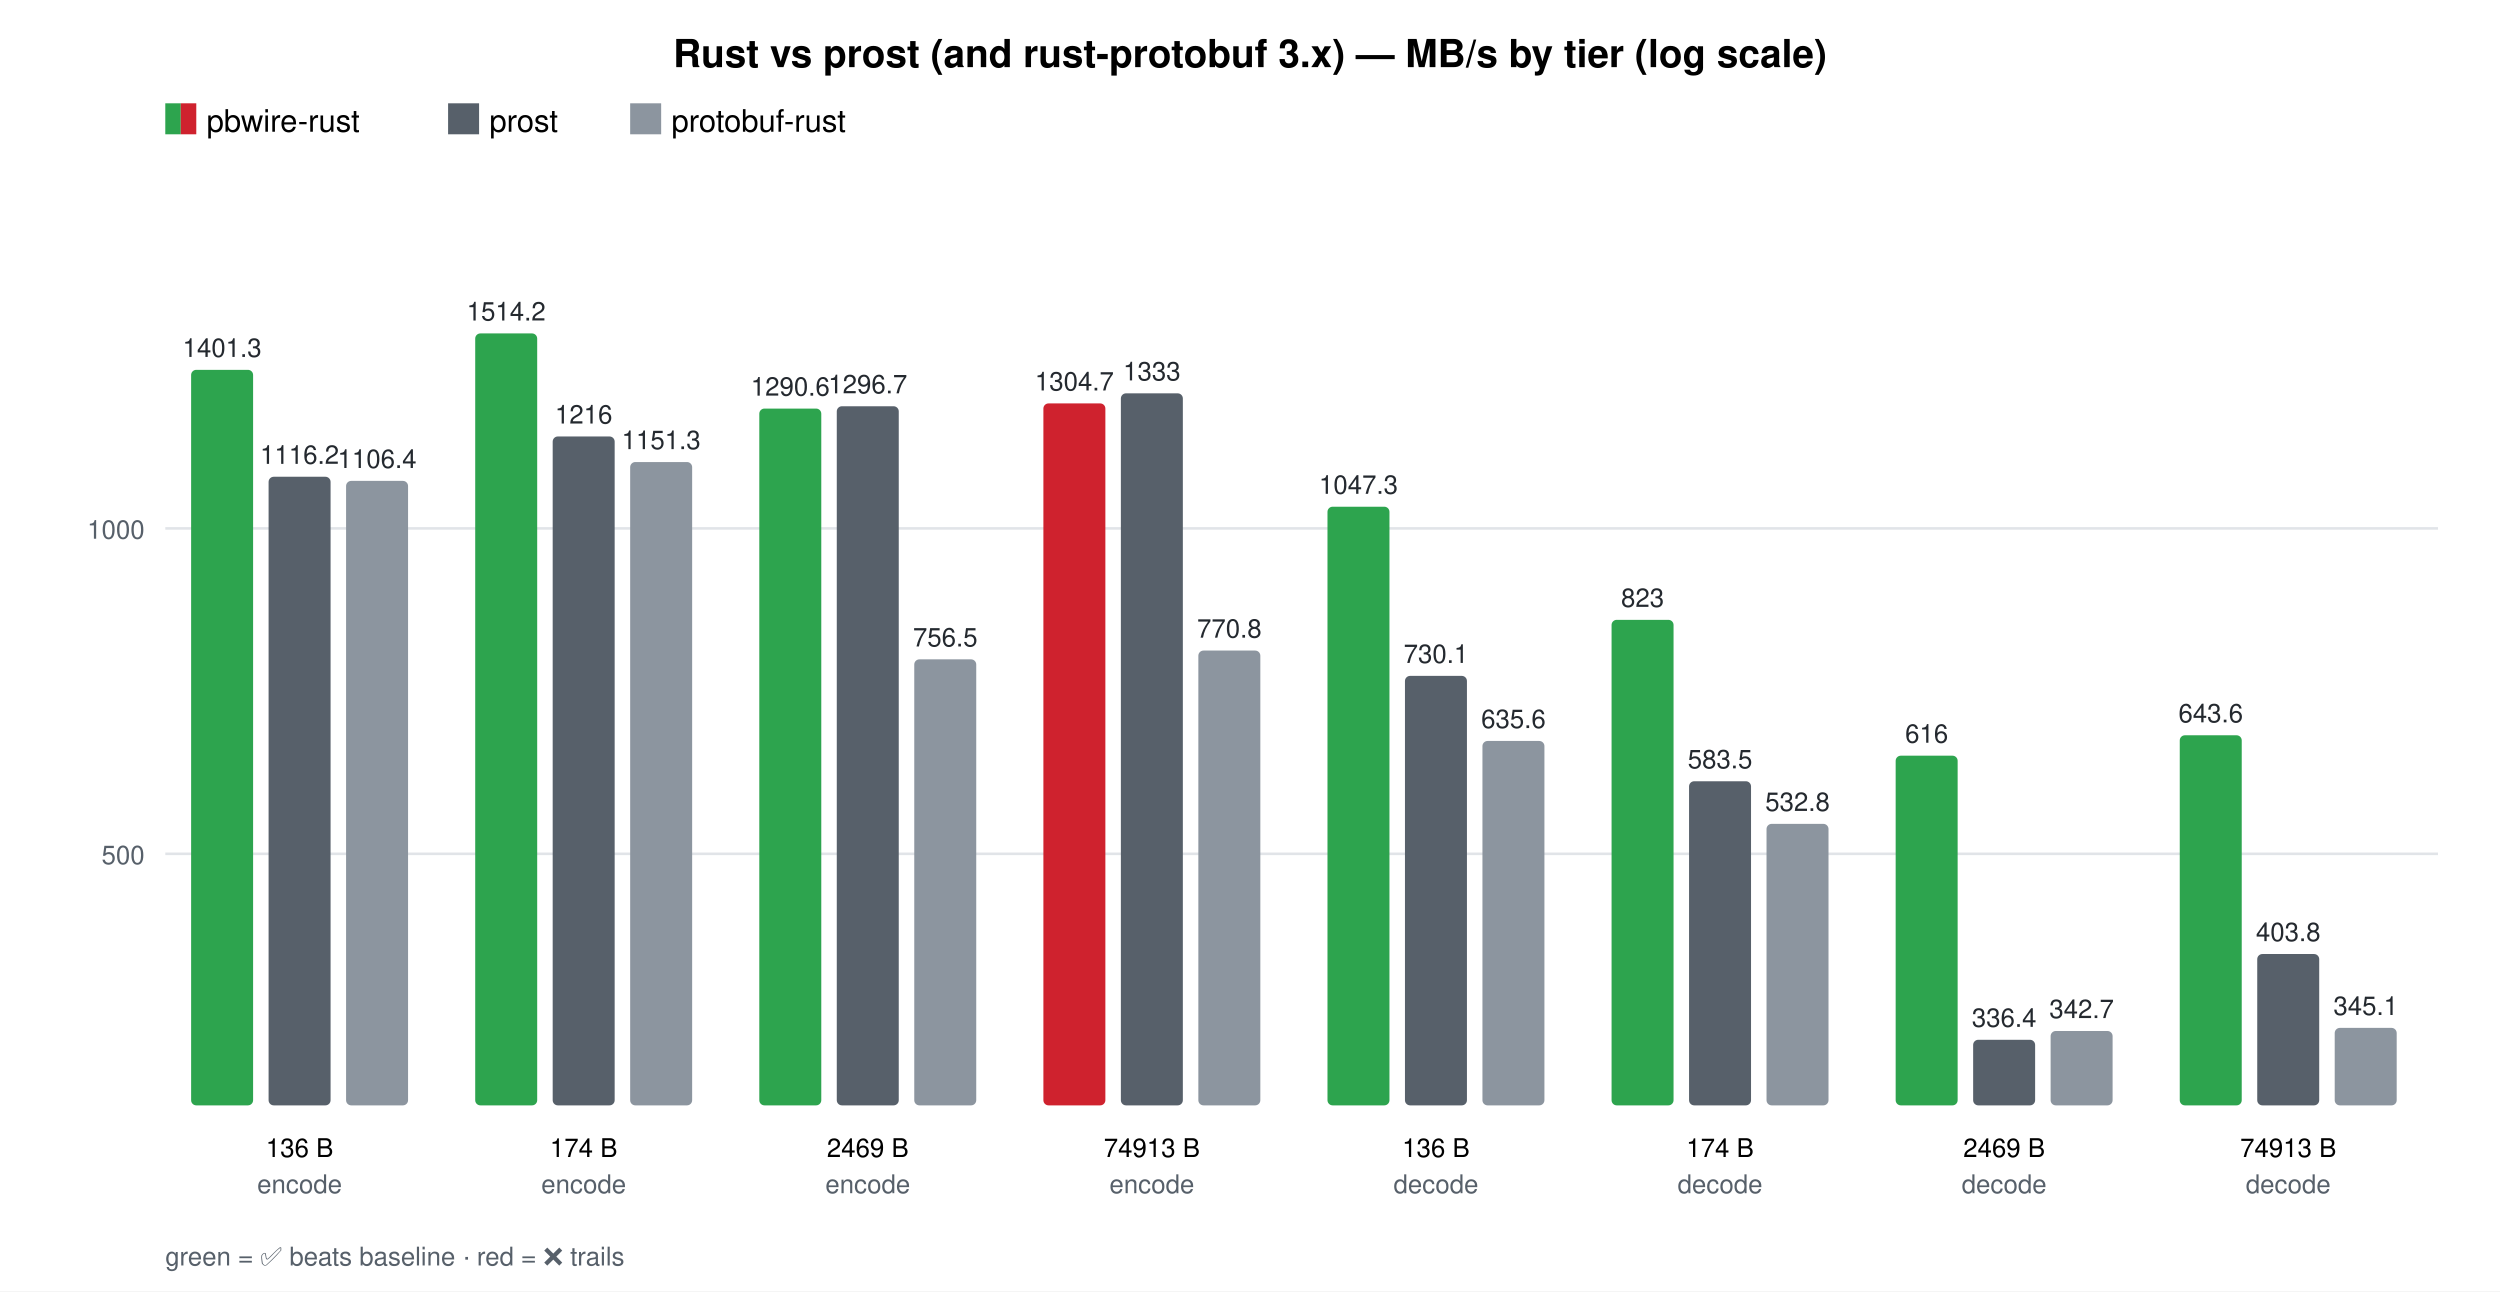
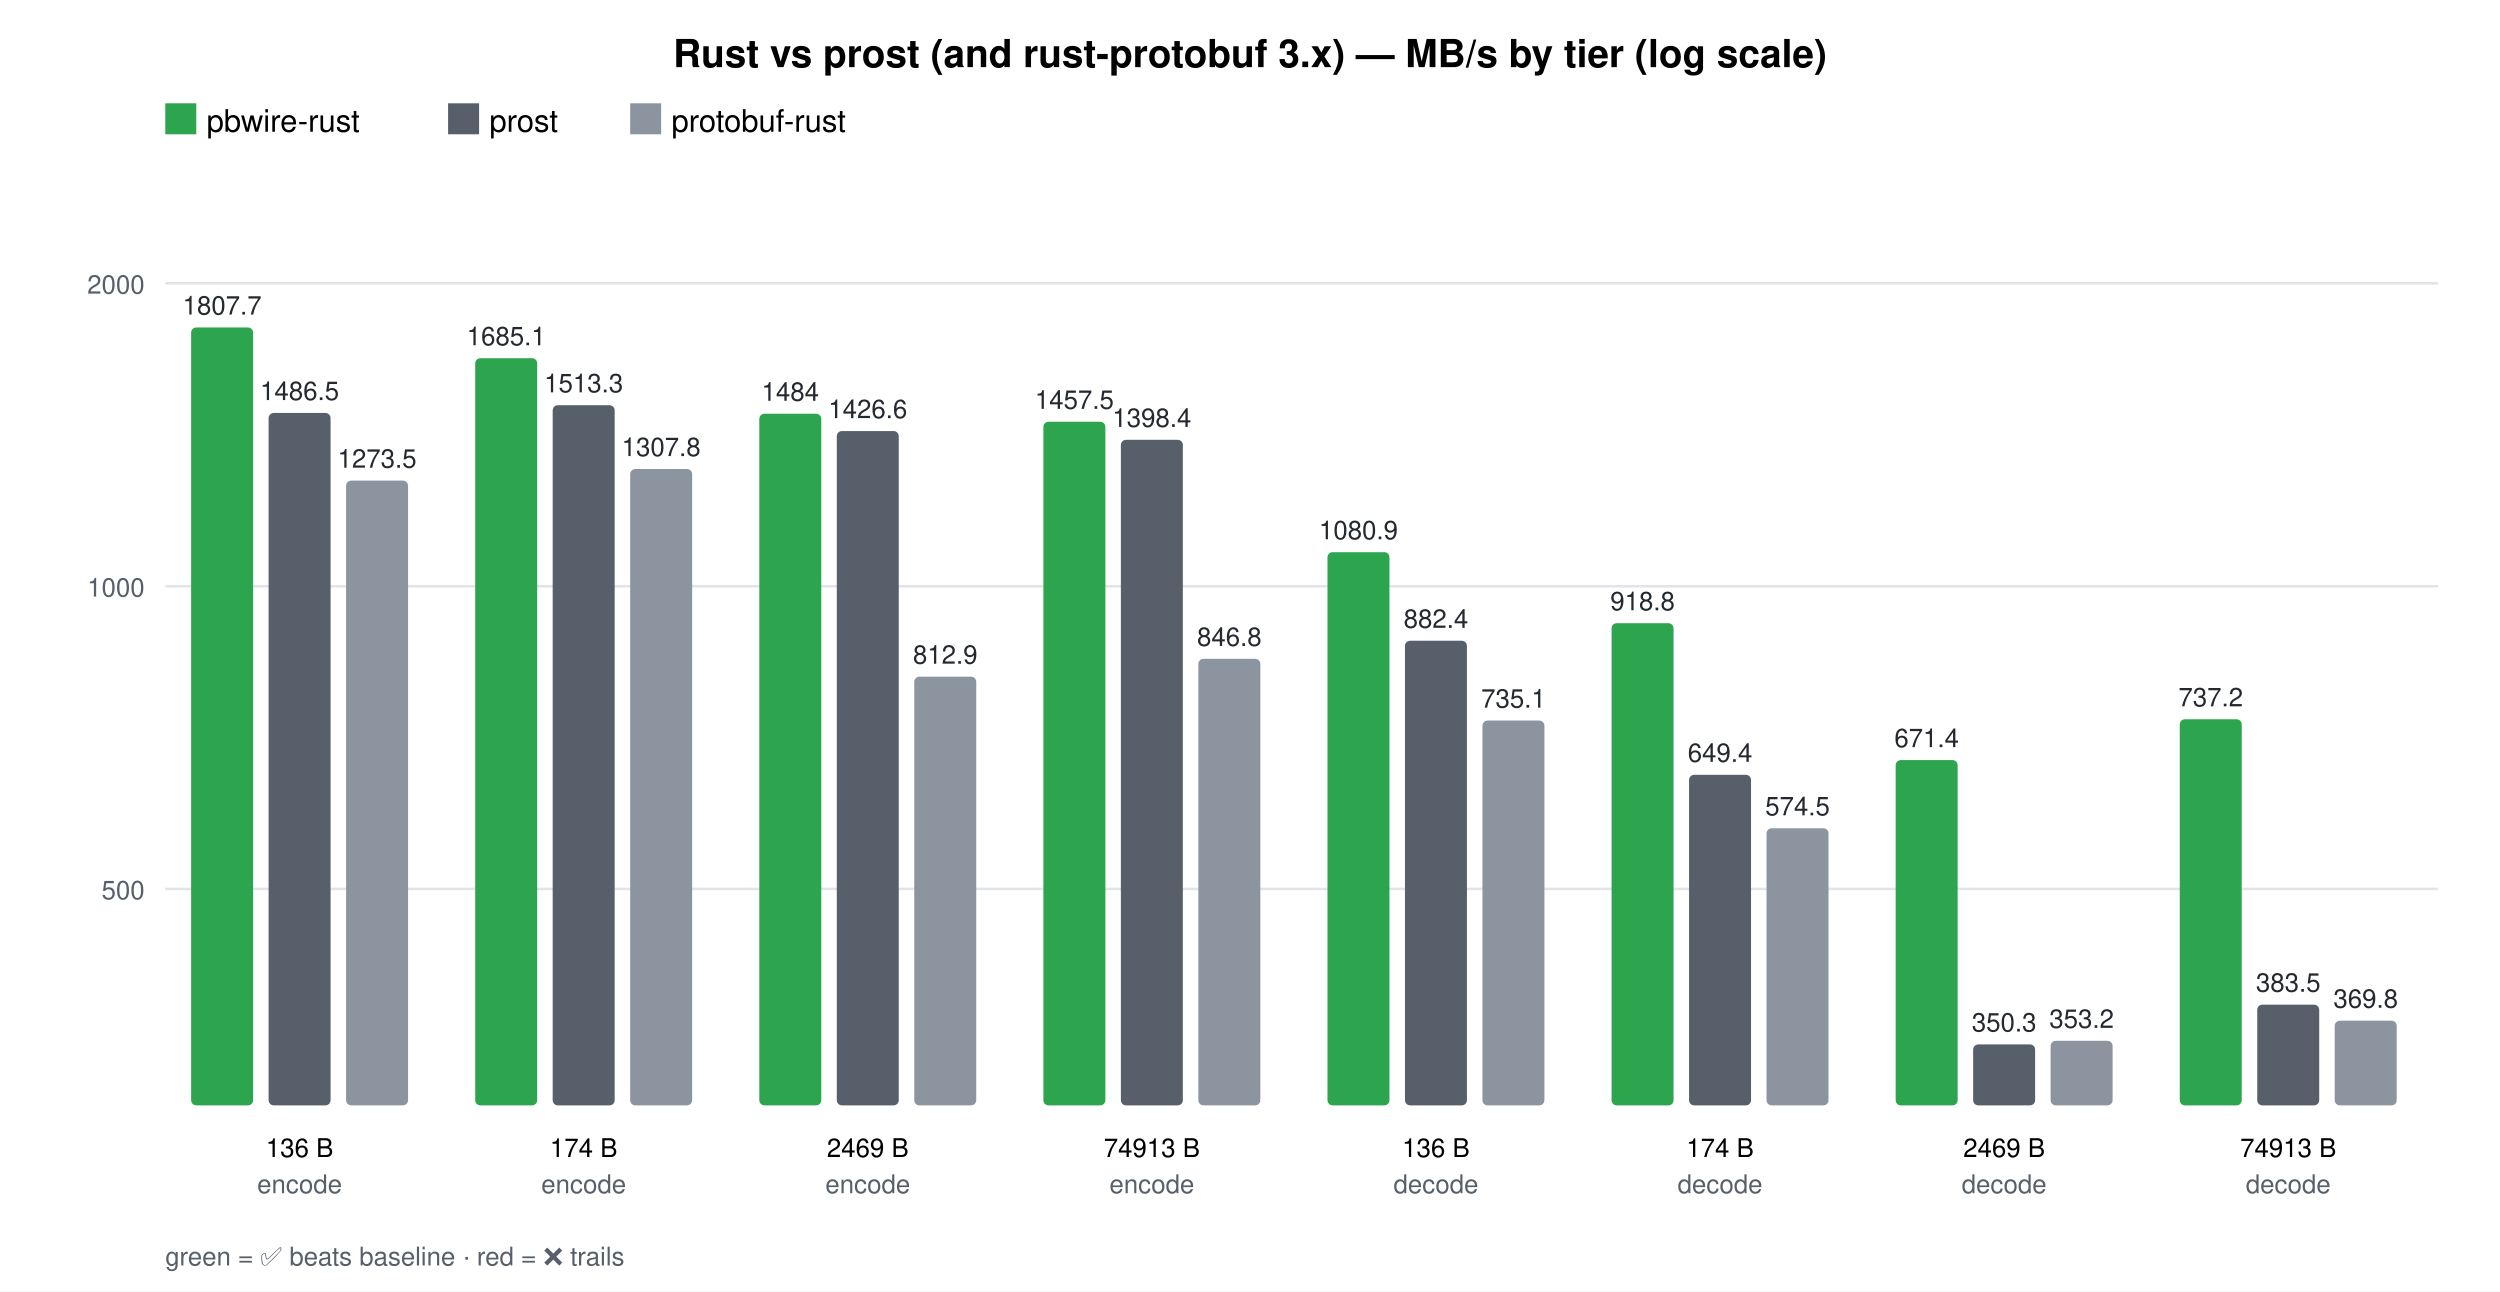
<svg xmlns="http://www.w3.org/2000/svg" width="968" height="500" font-family="Helvetica, Arial, sans-serif">
  <rect width="968" height="500" fill="#ffffff" />
  <text x="484.0" y="26" text-anchor="middle" font-size="15" font-weight="bold">Rust vs prost (and rust-protobuf 3.x) — MB/s by tier (log scale)</text>
-   <rect x="64" y="40" width="6" height="12" fill="#2da44e" />
-   <rect x="70" y="40" width="6" height="12" fill="#cf222e" />
+   <rect x="64" y="40" width="12" height="12" fill="#2da44e" />
  <text x="80" y="51" font-size="12">pbwire-rust</text>
  <rect x="173.5" y="40" width="12" height="12" fill="#57606a" />
  <text x="189.5" y="51" font-size="12">prost</text>
  <rect x="244.0" y="40" width="12" height="12" fill="#8c959f" />
  <text x="260.0" y="51" font-size="12">protobuf-rust</text>
-   <line x1="64" y1="330.6" x2="944" y2="330.6" stroke="#e1e4e8" />
-   <text x="56" y="334.6" text-anchor="end" font-size="10" fill="#57606a">500</text>
-   <line x1="64" y1="204.6" x2="944" y2="204.6" stroke="#e1e4e8" />
-   <text x="56" y="208.6" text-anchor="end" font-size="10" fill="#57606a">1000</text>
+   <line x1="64" y1="344.2" x2="944" y2="344.2" stroke="#e1e4e8" />
+   <text x="56" y="348.2" text-anchor="end" font-size="10" fill="#57606a">500</text>
+   <line x1="64" y1="227.0" x2="944" y2="227.0" stroke="#e1e4e8" />
+   <text x="56" y="231.0" text-anchor="end" font-size="10" fill="#57606a">1000</text>
+   <line x1="64" y1="109.7" x2="944" y2="109.7" stroke="#e1e4e8" />
+   <text x="56" y="113.7" text-anchor="end" font-size="10" fill="#57606a">2000</text>
  <text x="116.0" y="448" text-anchor="middle" font-size="10">136 B</text>
  <text x="116.0" y="462" text-anchor="middle" font-size="10" fill="#57606a">encode</text>
-   <rect x="74.0" y="143.2" width="24" height="284.8" rx="2" fill="#2da44e" />
-   <text x="86.0" y="138.2" text-anchor="middle" font-size="10" fill="#24292f">1401.3</text>
-   <rect x="104.0" y="184.6" width="24" height="243.4" rx="2" fill="#57606a" />
-   <text x="116.0" y="179.6" text-anchor="middle" font-size="10" fill="#24292f">1116.2</text>
-   <rect x="134.0" y="186.2" width="24" height="241.8" rx="2" fill="#8c959f" />
-   <text x="146.0" y="181.2" text-anchor="middle" font-size="10" fill="#24292f">1106.4</text>
+   <rect x="74.0" y="126.8" width="24" height="301.2" rx="2" fill="#2da44e" />
+   <text x="86.0" y="121.8" text-anchor="middle" font-size="10" fill="#24292f">1807.7</text>
+   <rect x="104.0" y="159.9" width="24" height="268.1" rx="2" fill="#57606a" />
+   <text x="116.0" y="154.9" text-anchor="middle" font-size="10" fill="#24292f">1486.5</text>
+   <rect x="134.0" y="186.1" width="24" height="241.9" rx="2" fill="#8c959f" />
+   <text x="146.0" y="181.1" text-anchor="middle" font-size="10" fill="#24292f">1273.5</text>
  <text x="226.0" y="448" text-anchor="middle" font-size="10">174 B</text>
  <text x="226.0" y="462" text-anchor="middle" font-size="10" fill="#57606a">encode</text>
-   <rect x="184.0" y="129.1" width="24" height="298.9" rx="2" fill="#2da44e" />
-   <text x="196.0" y="124.1" text-anchor="middle" font-size="10" fill="#24292f">1514.2</text>
-   <rect x="214.0" y="169.0" width="24" height="259.0" rx="2" fill="#57606a" />
-   <text x="226.0" y="164.0" text-anchor="middle" font-size="10" fill="#24292f">1216</text>
-   <rect x="244.0" y="178.9" width="24" height="249.1" rx="2" fill="#8c959f" />
-   <text x="256.0" y="173.9" text-anchor="middle" font-size="10" fill="#24292f">1151.3</text>
+   <rect x="184.0" y="138.7" width="24" height="289.3" rx="2" fill="#2da44e" />
+   <text x="196.0" y="133.7" text-anchor="middle" font-size="10" fill="#24292f">1685.1</text>
+   <rect x="214.0" y="156.9" width="24" height="271.1" rx="2" fill="#57606a" />
+   <text x="226.0" y="151.9" text-anchor="middle" font-size="10" fill="#24292f">1513.3</text>
+   <rect x="244.0" y="181.6" width="24" height="246.4" rx="2" fill="#8c959f" />
+   <text x="256.0" y="176.6" text-anchor="middle" font-size="10" fill="#24292f">1307.8</text>
  <text x="336.0" y="448" text-anchor="middle" font-size="10">2469 B</text>
  <text x="336.0" y="462" text-anchor="middle" font-size="10" fill="#57606a">encode</text>
-   <rect x="294.0" y="158.2" width="24" height="269.8" rx="2" fill="#2da44e" />
-   <text x="306.0" y="153.2" text-anchor="middle" font-size="10" fill="#24292f">1290.6</text>
-   <rect x="324.0" y="157.3" width="24" height="270.7" rx="2" fill="#57606a" />
-   <text x="336.0" y="152.3" text-anchor="middle" font-size="10" fill="#24292f">1296.7</text>
-   <rect x="354.0" y="255.3" width="24" height="172.7" rx="2" fill="#8c959f" />
-   <text x="366.0" y="250.3" text-anchor="middle" font-size="10" fill="#24292f">756.5</text>
+   <rect x="294.0" y="160.2" width="24" height="267.8" rx="2" fill="#2da44e" />
+   <text x="306.0" y="155.2" text-anchor="middle" font-size="10" fill="#24292f">1484</text>
+   <rect x="324.0" y="166.9" width="24" height="261.1" rx="2" fill="#57606a" />
+   <text x="336.0" y="161.9" text-anchor="middle" font-size="10" fill="#24292f">1426.6</text>
+   <rect x="354.0" y="262.0" width="24" height="166.0" rx="2" fill="#8c959f" />
+   <text x="366.0" y="257.0" text-anchor="middle" font-size="10" fill="#24292f">812.9</text>
  <text x="446.0" y="448" text-anchor="middle" font-size="10">74913 B</text>
  <text x="446.0" y="462" text-anchor="middle" font-size="10" fill="#57606a">encode</text>
-   <rect x="404.0" y="156.2" width="24" height="271.8" rx="2" fill="#cf222e" />
-   <text x="416.0" y="151.2" text-anchor="middle" font-size="10" fill="#24292f">1304.7</text>
-   <rect x="434.0" y="152.3" width="24" height="275.7" rx="2" fill="#57606a" />
-   <text x="446.0" y="147.3" text-anchor="middle" font-size="10" fill="#24292f">1333</text>
-   <rect x="464.0" y="251.9" width="24" height="176.1" rx="2" fill="#8c959f" />
-   <text x="476.0" y="246.9" text-anchor="middle" font-size="10" fill="#24292f">770.8</text>
+   <rect x="404.0" y="163.3" width="24" height="264.7" rx="2" fill="#2da44e" />
+   <text x="416.0" y="158.3" text-anchor="middle" font-size="10" fill="#24292f">1457.5</text>
+   <rect x="434.0" y="170.3" width="24" height="257.7" rx="2" fill="#57606a" />
+   <text x="446.0" y="165.3" text-anchor="middle" font-size="10" fill="#24292f">1398.4</text>
+   <rect x="464.0" y="255.1" width="24" height="172.9" rx="2" fill="#8c959f" />
+   <text x="476.0" y="250.1" text-anchor="middle" font-size="10" fill="#24292f">846.8</text>
  <text x="556.0" y="448" text-anchor="middle" font-size="10">136 B</text>
  <text x="556.0" y="462" text-anchor="middle" font-size="10" fill="#57606a">decode</text>
-   <rect x="514.0" y="196.2" width="24" height="231.8" rx="2" fill="#2da44e" />
-   <text x="526.0" y="191.2" text-anchor="middle" font-size="10" fill="#24292f">1047.3</text>
-   <rect x="544.0" y="261.7" width="24" height="166.3" rx="2" fill="#57606a" />
-   <text x="556.0" y="256.7" text-anchor="middle" font-size="10" fill="#24292f">730.1</text>
-   <rect x="574.0" y="286.9" width="24" height="141.1" rx="2" fill="#8c959f" />
-   <text x="586.0" y="281.9" text-anchor="middle" font-size="10" fill="#24292f">635.6</text>
+   <rect x="514.0" y="213.8" width="24" height="214.2" rx="2" fill="#2da44e" />
+   <text x="526.0" y="208.8" text-anchor="middle" font-size="10" fill="#24292f">1080.9</text>
+   <rect x="544.0" y="248.1" width="24" height="179.9" rx="2" fill="#57606a" />
+   <text x="556.0" y="243.1" text-anchor="middle" font-size="10" fill="#24292f">882.4</text>
+   <rect x="574.0" y="279.0" width="24" height="149.0" rx="2" fill="#8c959f" />
+   <text x="586.0" y="274.0" text-anchor="middle" font-size="10" fill="#24292f">735.1</text>
  <text x="666.0" y="448" text-anchor="middle" font-size="10">174 B</text>
  <text x="666.0" y="462" text-anchor="middle" font-size="10" fill="#57606a">decode</text>
-   <rect x="624.0" y="240.0" width="24" height="188.0" rx="2" fill="#2da44e" />
-   <text x="636.0" y="235.0" text-anchor="middle" font-size="10" fill="#24292f">823</text>
-   <rect x="654.0" y="302.5" width="24" height="125.5" rx="2" fill="#57606a" />
-   <text x="666.0" y="297.5" text-anchor="middle" font-size="10" fill="#24292f">583.5</text>
-   <rect x="684.0" y="319.0" width="24" height="109.0" rx="2" fill="#8c959f" />
-   <text x="696.0" y="314.0" text-anchor="middle" font-size="10" fill="#24292f">532.8</text>
+   <rect x="624.0" y="241.3" width="24" height="186.7" rx="2" fill="#2da44e" />
+   <text x="636.0" y="236.3" text-anchor="middle" font-size="10" fill="#24292f">918.8</text>
+   <rect x="654.0" y="300.0" width="24" height="128.0" rx="2" fill="#57606a" />
+   <text x="666.0" y="295.0" text-anchor="middle" font-size="10" fill="#24292f">649.4</text>
+   <rect x="684.0" y="320.7" width="24" height="107.3" rx="2" fill="#8c959f" />
+   <text x="696.0" y="315.7" text-anchor="middle" font-size="10" fill="#24292f">574.5</text>
  <text x="776.0" y="448" text-anchor="middle" font-size="10">2469 B</text>
  <text x="776.0" y="462" text-anchor="middle" font-size="10" fill="#57606a">decode</text>
-   <rect x="734.0" y="292.6" width="24" height="135.4" rx="2" fill="#2da44e" />
-   <text x="746.0" y="287.6" text-anchor="middle" font-size="10" fill="#24292f">616</text>
-   <rect x="764.0" y="402.6" width="24" height="25.4" rx="2" fill="#57606a" />
-   <text x="776.0" y="397.6" text-anchor="middle" font-size="10" fill="#24292f">336.4</text>
-   <rect x="794.0" y="399.2" width="24" height="28.8" rx="2" fill="#8c959f" />
-   <text x="806.0" y="394.2" text-anchor="middle" font-size="10" fill="#24292f">342.7</text>
+   <rect x="734.0" y="294.3" width="24" height="133.7" rx="2" fill="#2da44e" />
+   <text x="746.0" y="289.3" text-anchor="middle" font-size="10" fill="#24292f">671.4</text>
+   <rect x="764.0" y="404.4" width="24" height="23.6" rx="2" fill="#57606a" />
+   <text x="776.0" y="399.4" text-anchor="middle" font-size="10" fill="#24292f">350.3</text>
+   <rect x="794.0" y="403.0" width="24" height="25.0" rx="2" fill="#8c959f" />
+   <text x="806.0" y="398.0" text-anchor="middle" font-size="10" fill="#24292f">353.2</text>
  <text x="886.0" y="448" text-anchor="middle" font-size="10">74913 B</text>
  <text x="886.0" y="462" text-anchor="middle" font-size="10" fill="#57606a">decode</text>
-   <rect x="844.0" y="284.7" width="24" height="143.3" rx="2" fill="#2da44e" />
-   <text x="856.0" y="279.7" text-anchor="middle" font-size="10" fill="#24292f">643.6</text>
-   <rect x="874.0" y="369.4" width="24" height="58.6" rx="2" fill="#57606a" />
-   <text x="886.0" y="364.4" text-anchor="middle" font-size="10" fill="#24292f">403.8</text>
-   <rect x="904.0" y="398.0" width="24" height="30.0" rx="2" fill="#8c959f" />
-   <text x="916.0" y="393.0" text-anchor="middle" font-size="10" fill="#24292f">345.1</text>
+   <rect x="844.0" y="278.5" width="24" height="149.5" rx="2" fill="#2da44e" />
+   <text x="856.0" y="273.5" text-anchor="middle" font-size="10" fill="#24292f">737.2</text>
+   <rect x="874.0" y="389.0" width="24" height="39.0" rx="2" fill="#57606a" />
+   <text x="886.0" y="384.0" text-anchor="middle" font-size="10" fill="#24292f">383.5</text>
+   <rect x="904.0" y="395.2" width="24" height="32.8" rx="2" fill="#8c959f" />
+   <text x="916.0" y="390.2" text-anchor="middle" font-size="10" fill="#24292f">369.8</text>
  <text x="64" y="490" font-size="10" fill="#57606a">green = ✅ beats baseline · red = ❌ trails</text>
</svg>
